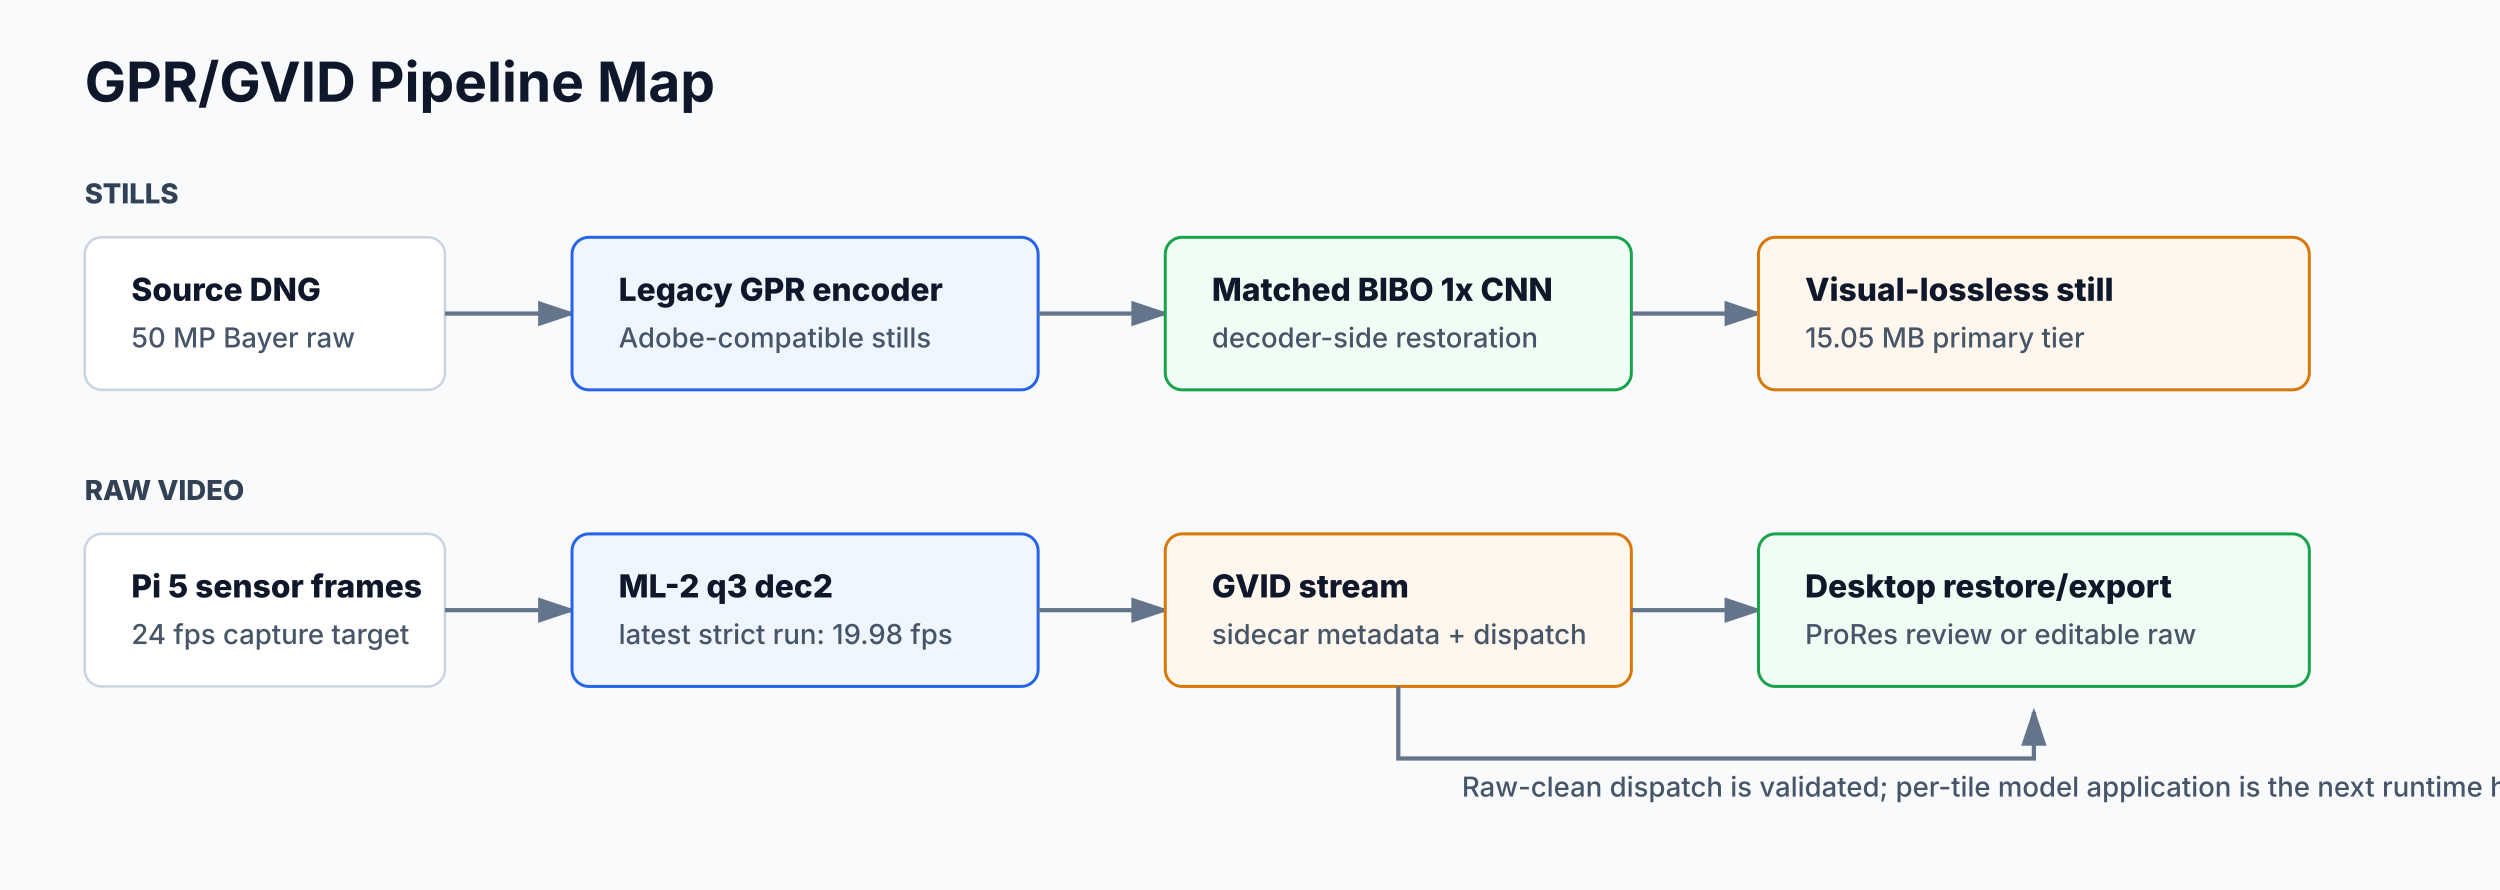
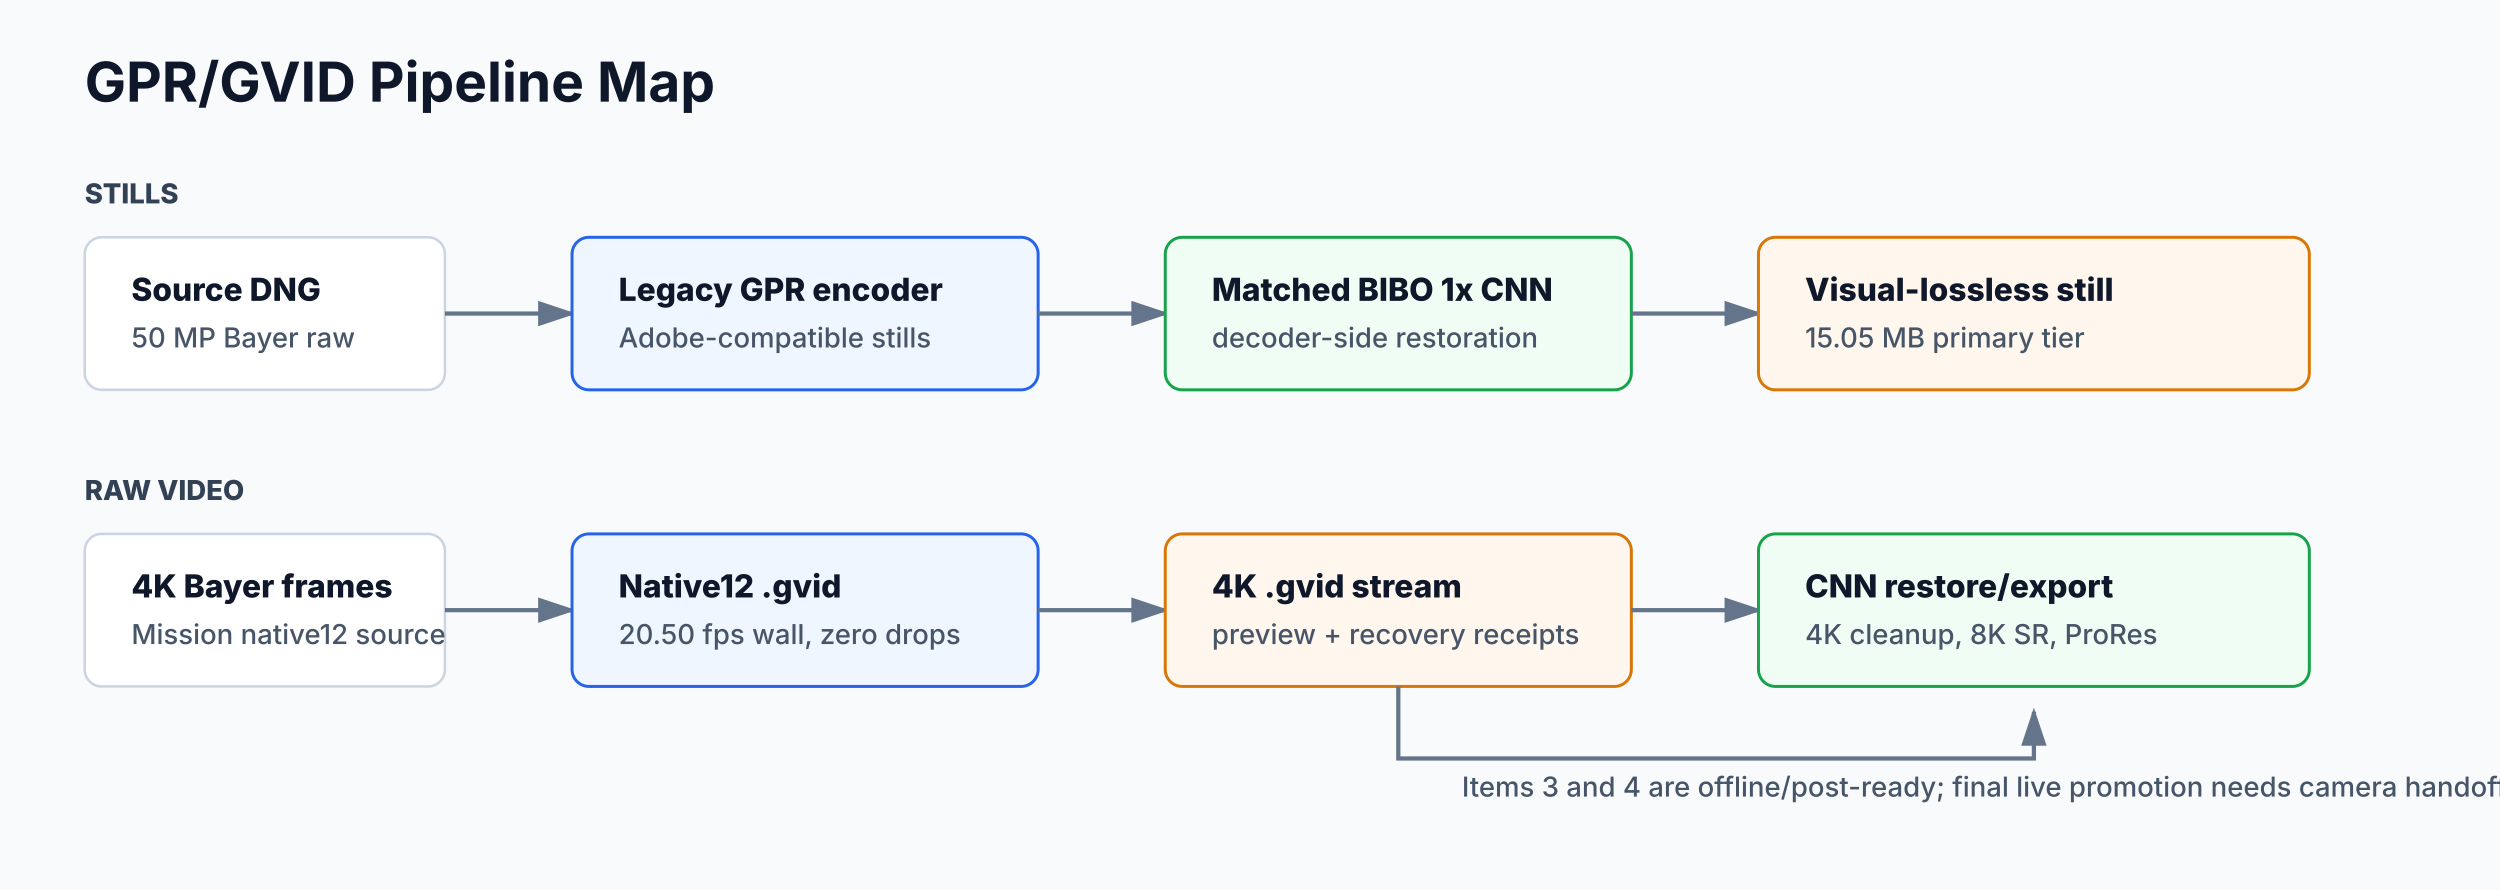
<svg xmlns="http://www.w3.org/2000/svg" width="1180" height="420" viewBox="0 0 1180 420" role="img" aria-labelledby="title desc">
  <defs>
    <style>
      .bg { fill: #f8fafc; }
      .box { fill: #ffffff; stroke: #cbd5e1; stroke-width: 1.2; }
      .codec { fill: #eff6ff; stroke: #2563eb; stroke-width: 1.4; }
      .model { fill: #f0fdf4; stroke: #16a34a; stroke-width: 1.4; }
      .out { fill: #fff7ed; stroke: #d97706; stroke-width: 1.4; }
      .title { font: 700 26px system-ui, -apple-system, Segoe UI, sans-serif; fill: #0f172a; }
      .label { font: 800 15px system-ui, -apple-system, Segoe UI, sans-serif; fill: #0f172a; }
      .small { font: 500 13px system-ui, -apple-system, Segoe UI, sans-serif; fill: #475569; }
      .arrow { stroke: #64748b; stroke-width: 2; fill: none; marker-end: url(#arrowhead); }
      .lane { font: 800 13px system-ui, -apple-system, Segoe UI, sans-serif; fill: #334155; }
    </style>
    <marker id="arrowhead" markerWidth="10" markerHeight="10" refX="8" refY="3" orient="auto">
      <path d="M0,0 L0,6 L9,3 z" fill="#64748b" />
    </marker>
  </defs>
  <rect class="bg" width="1180" height="420" />
  <text class="title" x="40" y="48">GPR/GVID Pipeline Map</text>
  <text class="lane" x="40" y="96">STILLS</text>
  <rect class="box" x="40" y="112" width="170" height="72" rx="8" />
  <text class="label" x="62" y="142">Source DNG</text>
  <text class="small" x="62" y="164">50 MP Bayer raw</text>
  <path class="arrow" d="M210 148 H270" />
  <rect class="codec" x="270" y="112" width="220" height="72" rx="8" />
  <text class="label" x="292" y="142">Legacy GPR encoder</text>
  <text class="small" x="292" y="164">Adobe-compatible stills</text>
  <path class="arrow" d="M490 148 H550" />
  <rect class="model" x="550" y="112" width="220" height="72" rx="8" />
  <text class="label" x="572" y="142">Matched BIBO 1x CNN</text>
  <text class="small" x="572" y="164">decoder-side restoration</text>
  <path class="arrow" d="M770 148 H830" />
  <rect class="out" x="830" y="112" width="260" height="72" rx="8" />
  <text class="label" x="852" y="142">Visual-lossless still</text>
  <text class="small" x="852" y="164">15.05 MB primary tier</text>
  <text class="lane" x="40" y="236">RAW VIDEO</text>
  <rect class="box" x="40" y="252" width="170" height="72" rx="8" />
-   <text class="label" x="62" y="282">Pi 5 sensor frames</text>
-   <text class="small" x="62" y="304">24 fps capture target</text>
+   <text class="label" x="62" y="282">4K Bayer frames</text>
+   <text class="small" x="62" y="304">Mission native12 source</text>
  <path class="arrow" d="M210 288 H270" />
  <rect class="codec" x="270" y="252" width="220" height="72" rx="8" />
-   <text class="label" x="292" y="282">ML-2 q3 dec2</text>
-   <text class="small" x="292" y="304">latest strict run: 19.98 fps</text>
+   <text class="label" x="292" y="282">Native12 .gvid</text>
+   <text class="small" x="292" y="304">20.50 fps wall, zero drops</text>
  <path class="arrow" d="M490 288 H550" />
  <rect class="out" x="550" y="252" width="220" height="72" rx="8" />
-   <text class="label" x="572" y="282">GVID stream</text>
-   <text class="small" x="572" y="304">sidecar metadata + dispatch</text>
+   <text class="label" x="572" y="282">4K .gvid stream</text>
+   <text class="small" x="572" y="304">preview + recovery receipts</text>
  <path class="arrow" d="M770 288 H830" />
  <rect class="model" x="830" y="252" width="260" height="72" rx="8" />
-   <text class="label" x="852" y="282">Desktop restore/export</text>
-   <text class="small" x="852" y="304">ProRes review or editable raw</text>
+   <text class="label" x="852" y="282">CNN restore/export</text>
+   <text class="small" x="852" y="304">4K cleanup, 8K SR, ProRes</text>
  <path class="arrow" d="M660 324 V358 H960 V336" />
-   <text class="small" x="690" y="376">Raw-clean dispatch is validated; per-tile model application is the next runtime hook.</text>
+   <text class="small" x="690" y="376">Items 3 and 4 are offline/post-ready; final live promotion needs camera handoff receipts.</text>
</svg>
